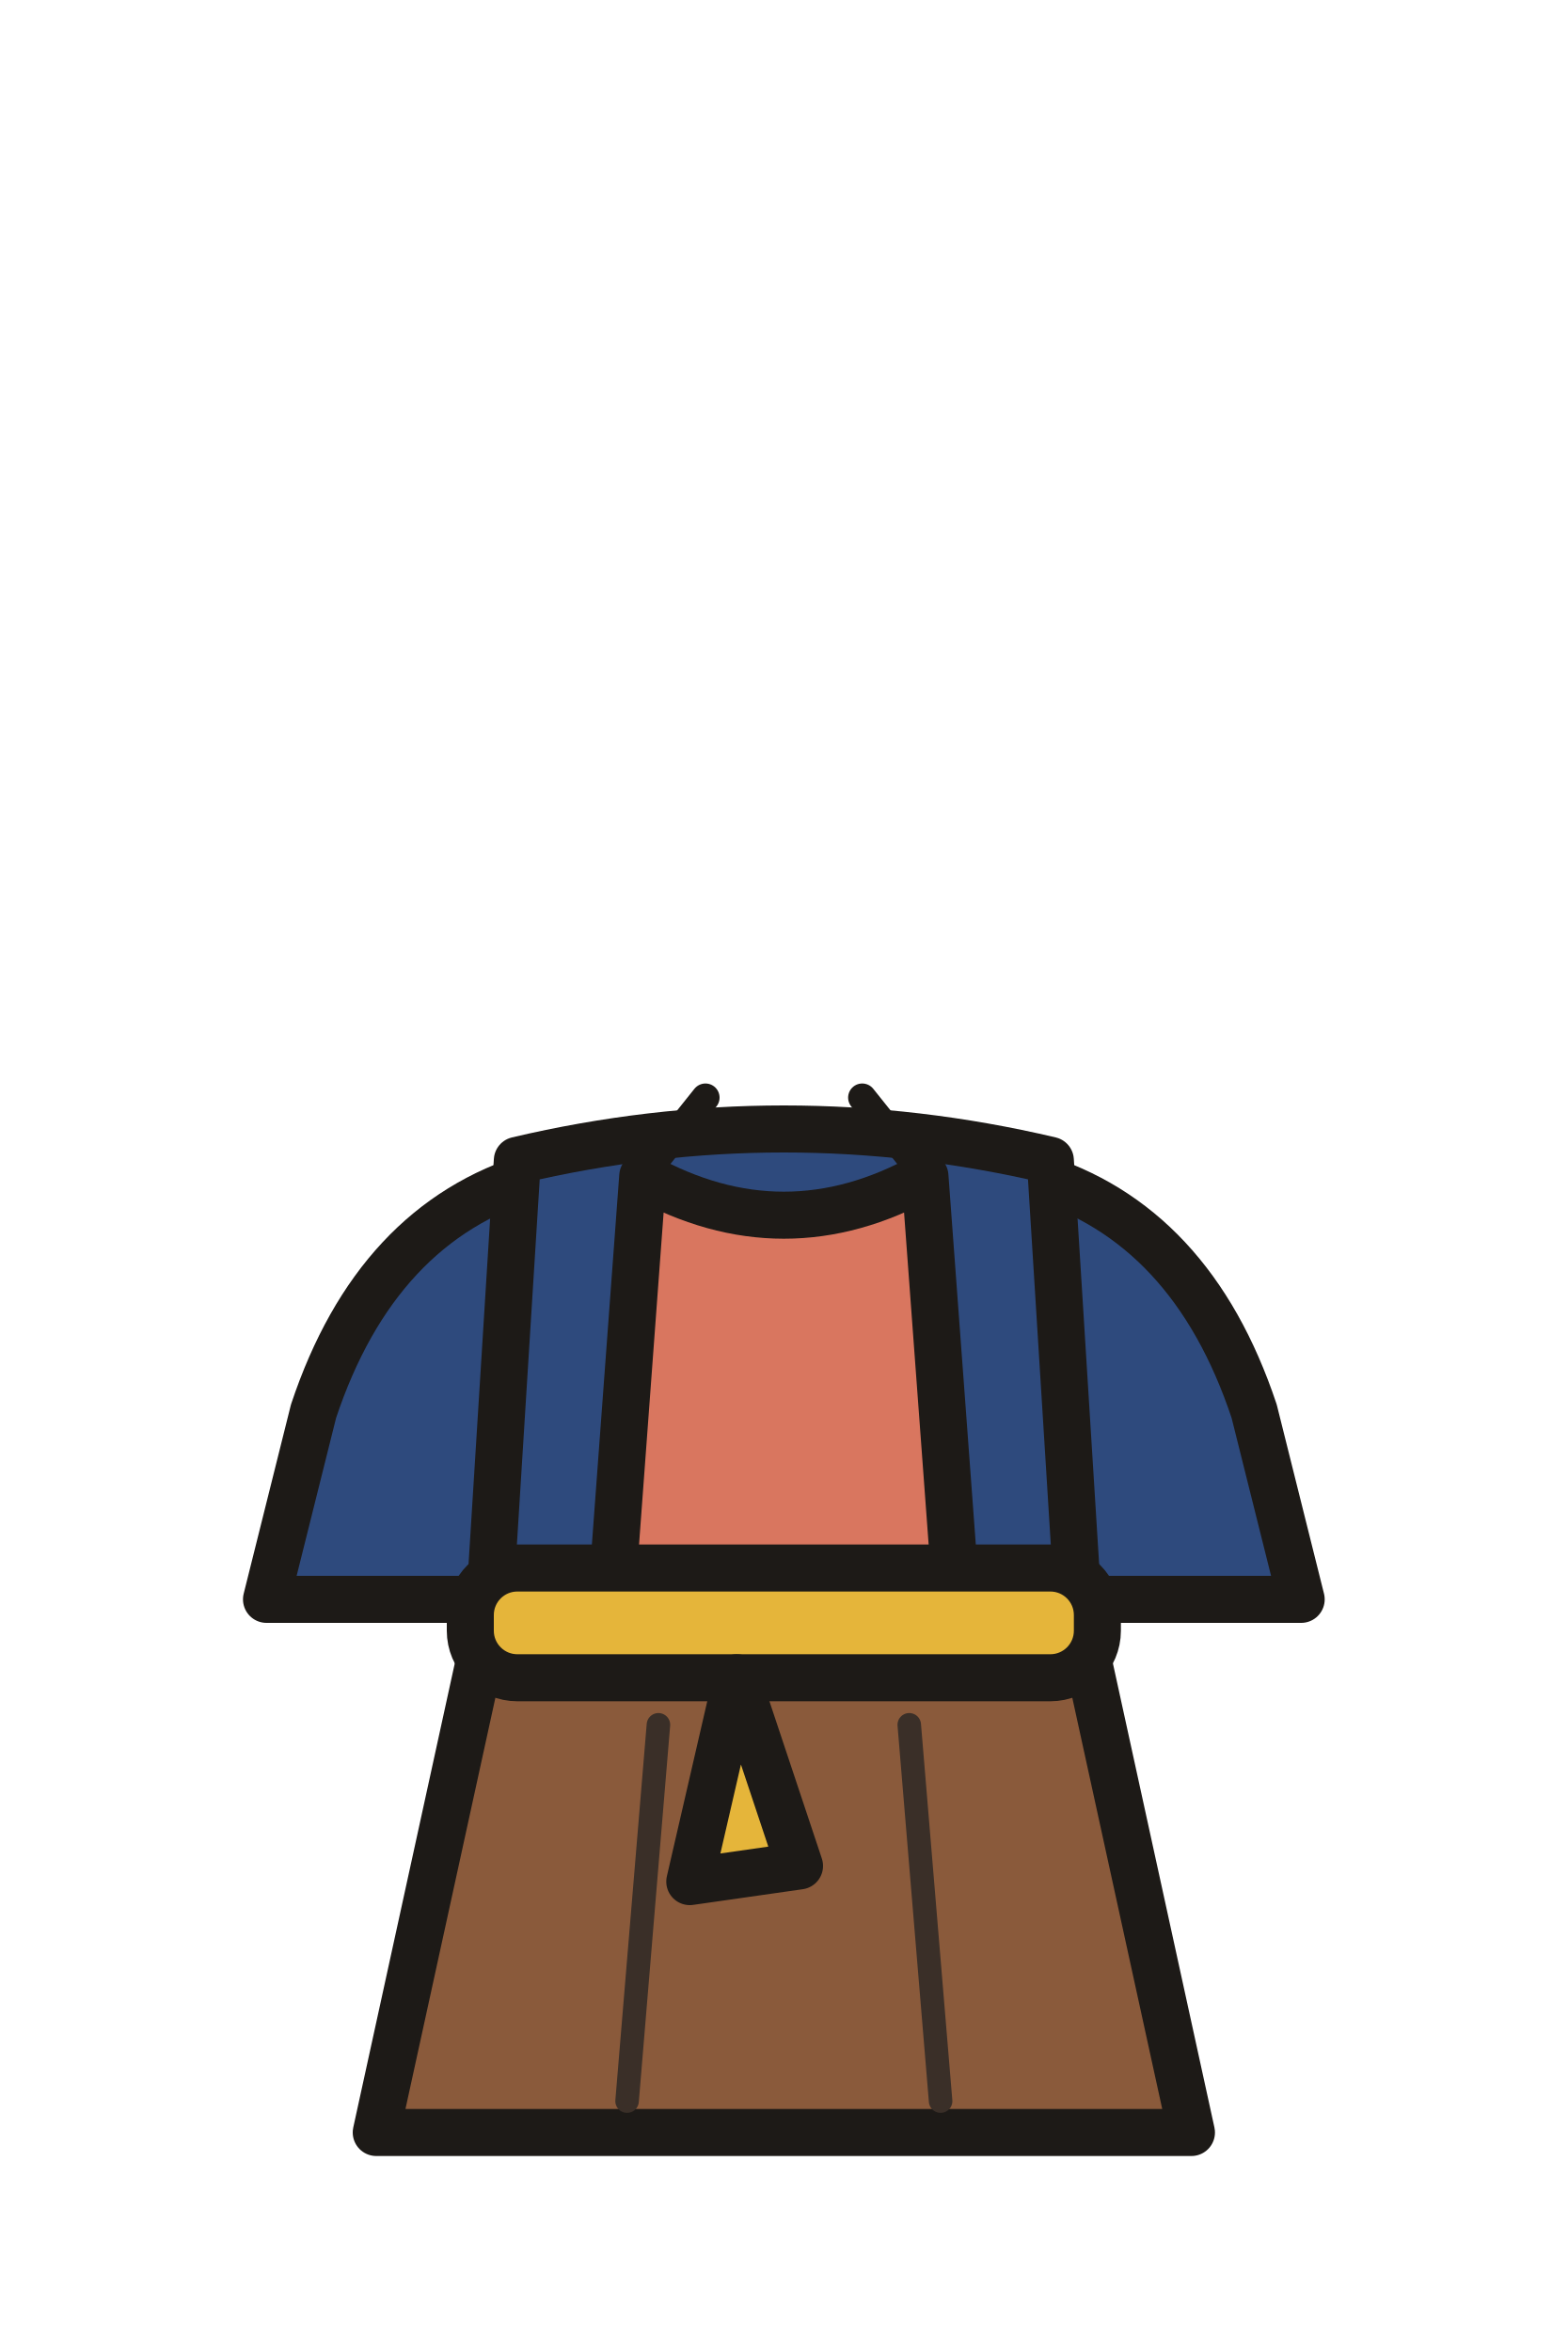
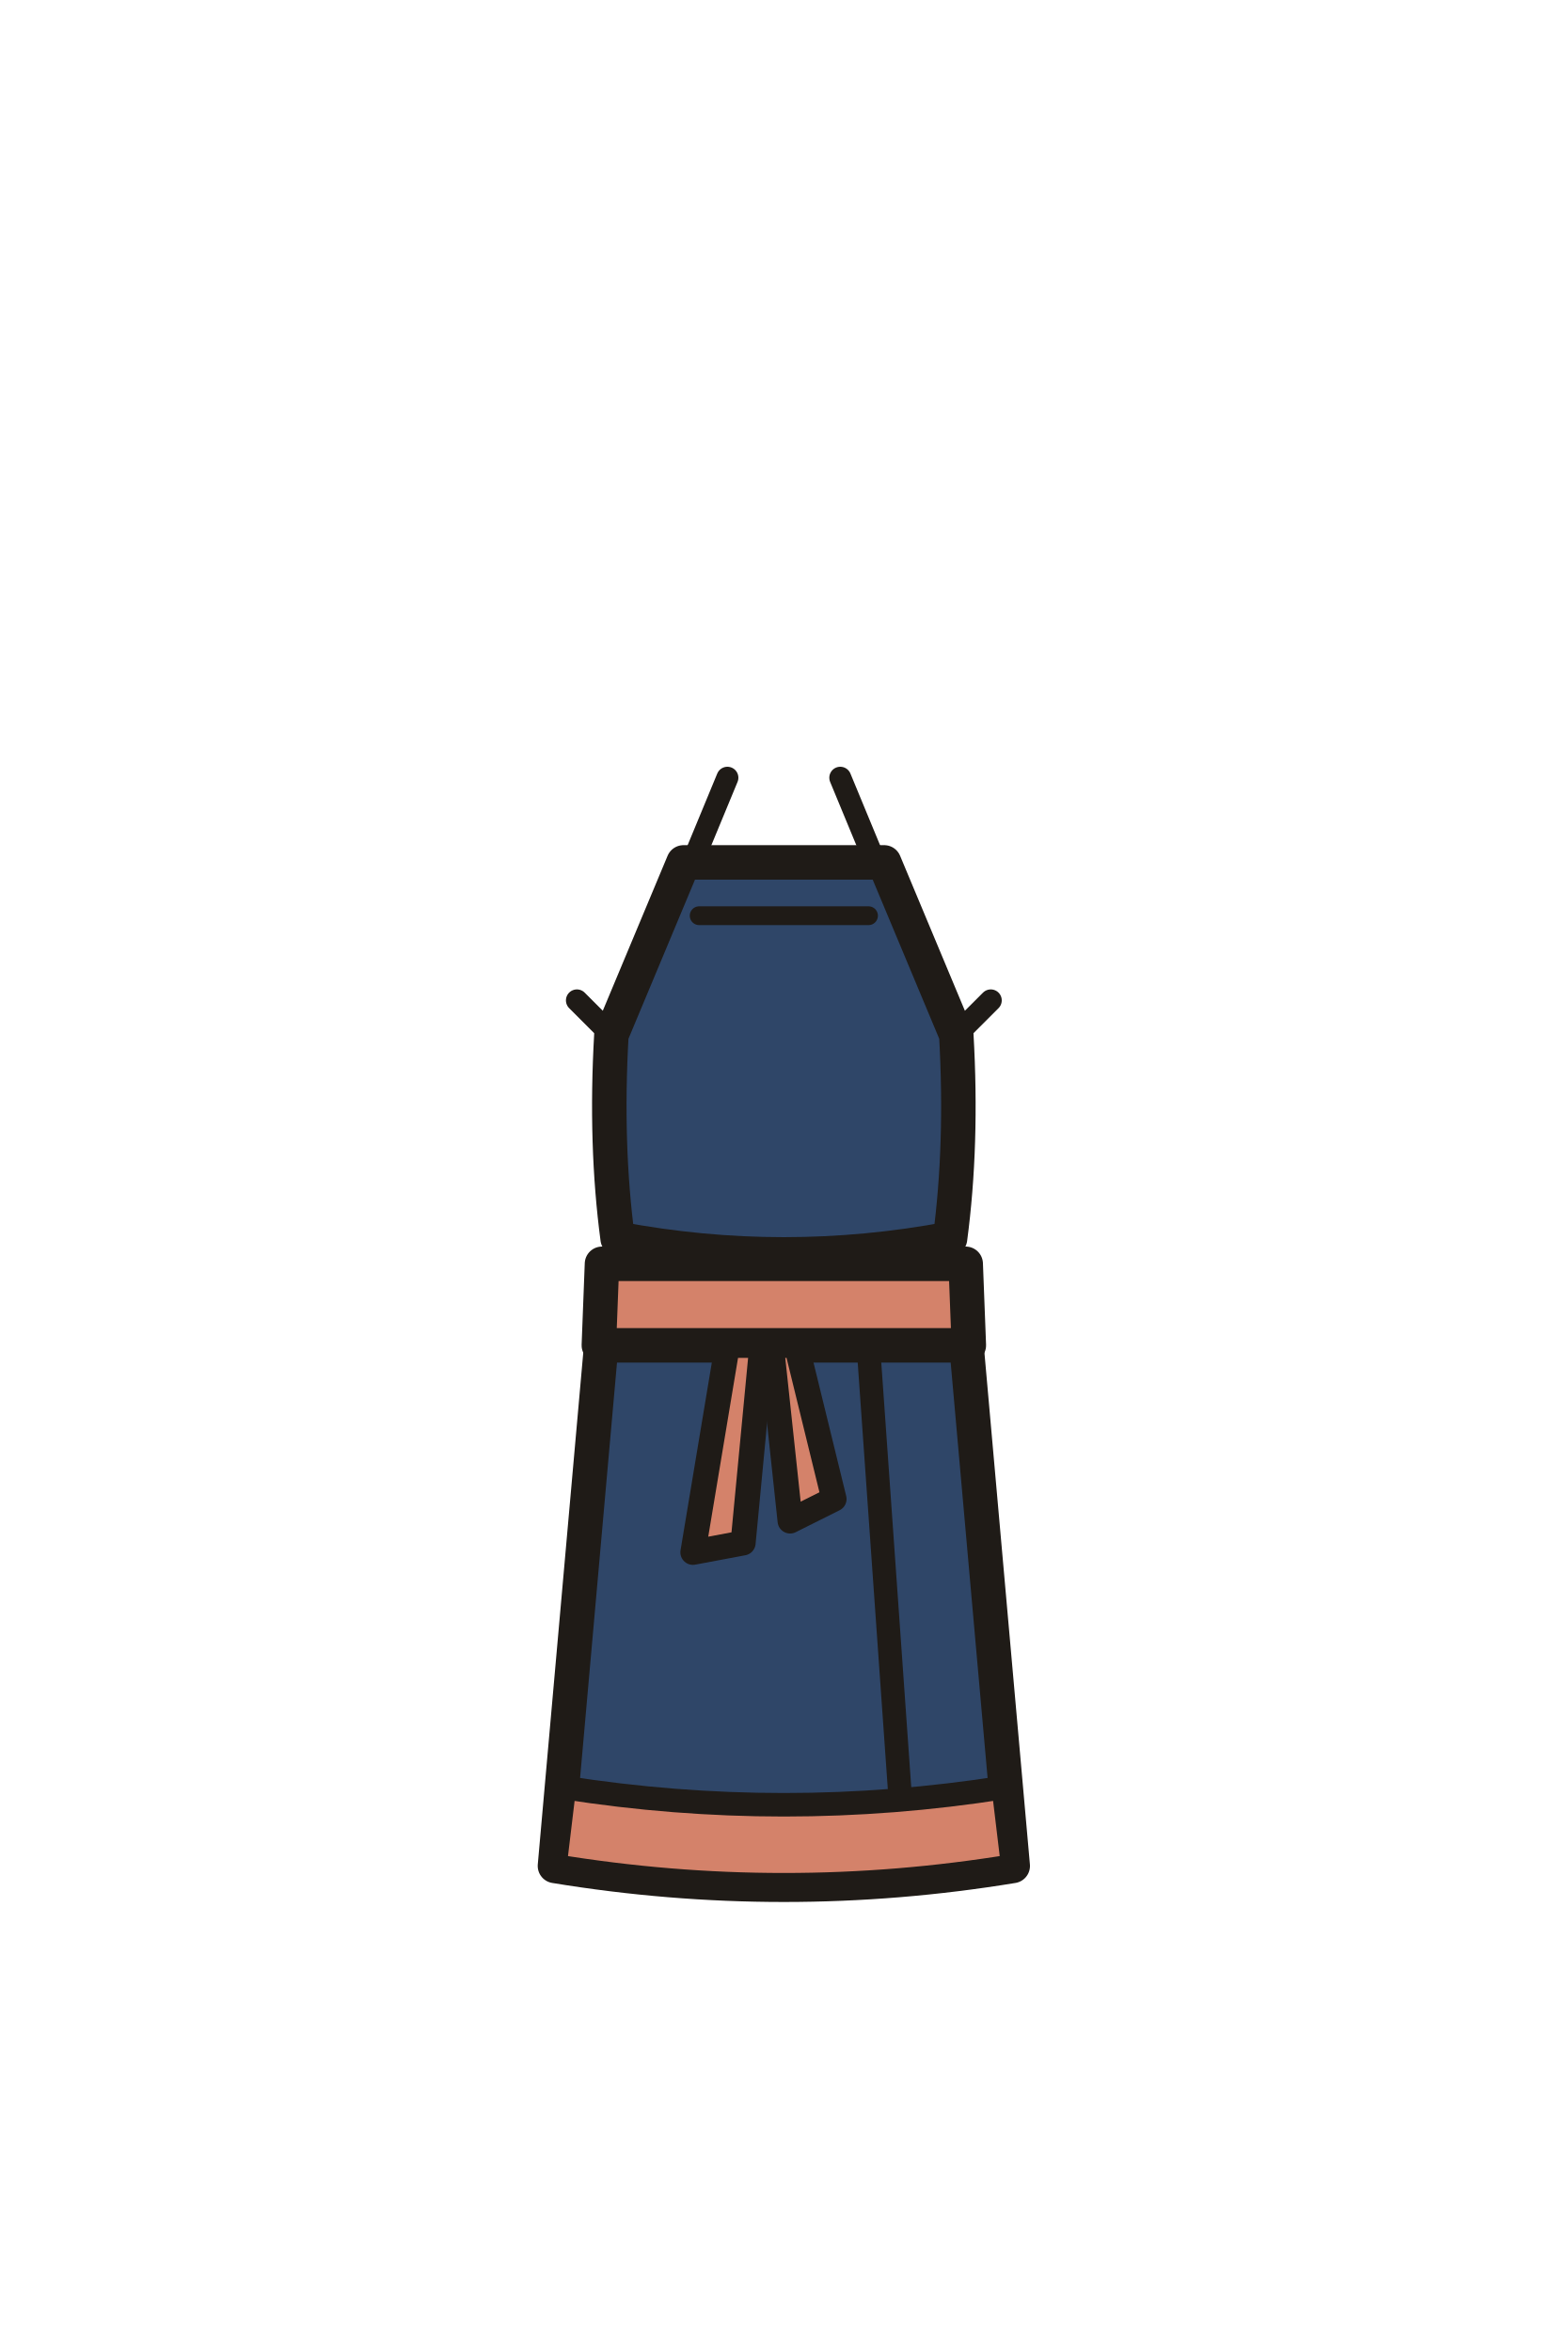
<svg xmlns="http://www.w3.org/2000/svg" viewBox="0 0 100 150">
-   <g stroke="#1d1a17" stroke-width="3" stroke-linejoin="round" stroke-linecap="round">
-     <path d="M31,104 L69,104 L76,136 L24,136Z" fill="#8a5a3b" />
-     <path d="M42,110 L40,134 M58,110 L60,134" fill="none" stroke="#3a2f28" stroke-width="1.5" />
-     <path d="M34,75 Q24,78 20,90 L17,102 L31,102 L35,88Z" fill="#2e4a7d" />
-     <path d="M66,75 Q76,78 80,90 L83,102 L69,102 L65,88Z" fill="#2e4a7d" />
-     <path d="M33,74 Q50,70 67,74 L69,106 L31,106Z" fill="#2e4a7d" />
-     <path d="M41,75 Q50,80 59,75 L61,102 L39,102Z" fill="#d9765f" />
-     <path d="M41,75 L45,70 M59,75 L55,70" fill="none" stroke-width="1.8" />
-     <rect x="30" y="100" width="40" height="7" rx="3" fill="#e5b53a" />
-     <path d="M47,107 L44,120 L51,119Z" fill="#e5b53a" />
+   <g stroke="#1f1b17" stroke-width="2.2" stroke-linecap="round" stroke-linejoin="round">
+     <path d="M38.6,83 L61.4,83 L64.6,119 Q50,121.4 35.4,119Z" fill="#2f4668" />
+     <path d="M55.4,86 L57.8,120" fill="none" stroke-width="1.5" />
+     <path d="M36,114 Q50,116.2 64,114 L64.6,119 Q50,121.4 35.4,119Z" fill="#d4826a" stroke-width="1.5" />
+     <path d="M44,55.4 L46.4,49.6 M56,55.4 L53.6,49.6" fill="none" stroke-width="1.4" />
+     <path d="M43.6,55 L56.4,55 L61,66 Q61.4,73 60.6,79 Q50,81 39.4,79 Q38.6,73 39,66Z" fill="#2f4668" />
+     <path d="M39,66 L36.8,63.8 M61,66 L63.2,63.8" fill="none" stroke-width="1.4" />
+     <path d="M44.6,58.4 L55.4,58.4" fill="none" stroke-width="1.2" />
+     <path d="M38.4,80.6 L61.6,80.6 L61.8,85.8 L38.2,85.8Z" fill="#d4826a" />
+     <path d="M46.4,85.8 L44.2,99 L47.4,98.4 L48.6,85.8Z" fill="#d4826a" stroke-width="1.6" />
+     <path d="M49.2,85.8 L50.4,97 L53.2,95.6 L50.8,85.8Z" fill="#d4826a" stroke-width="1.6" />
  </g>
</svg>
